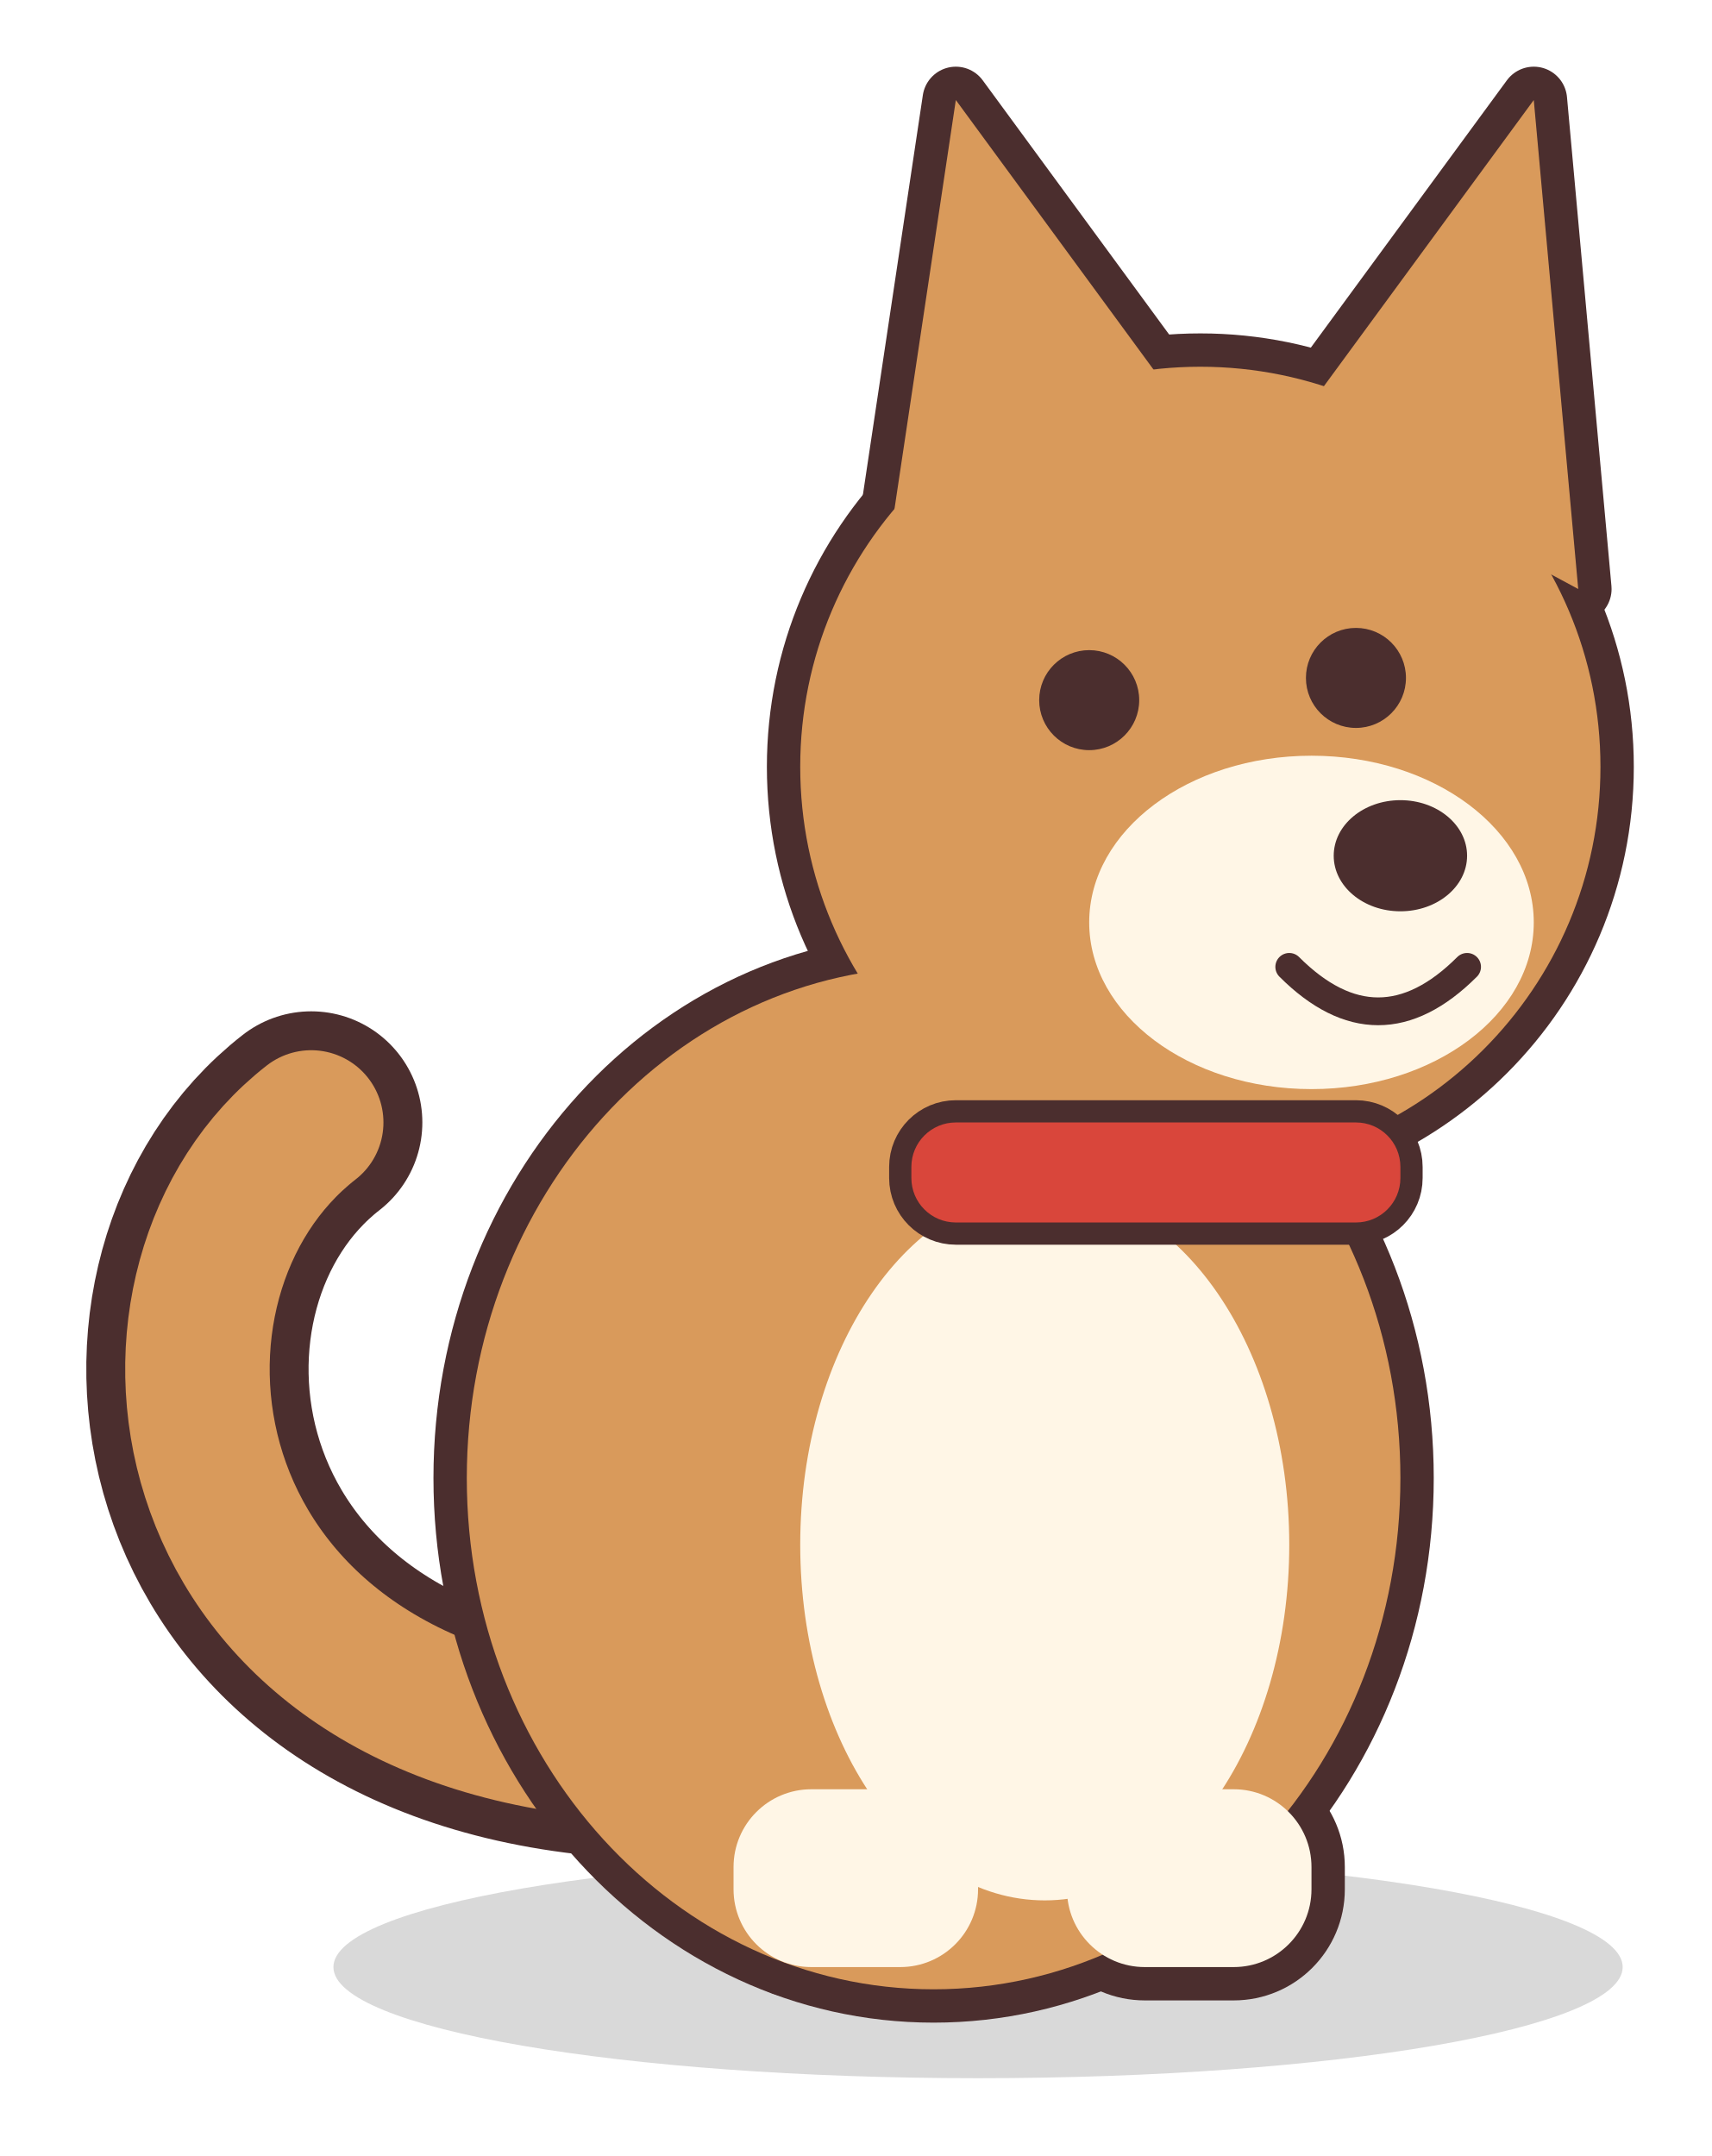
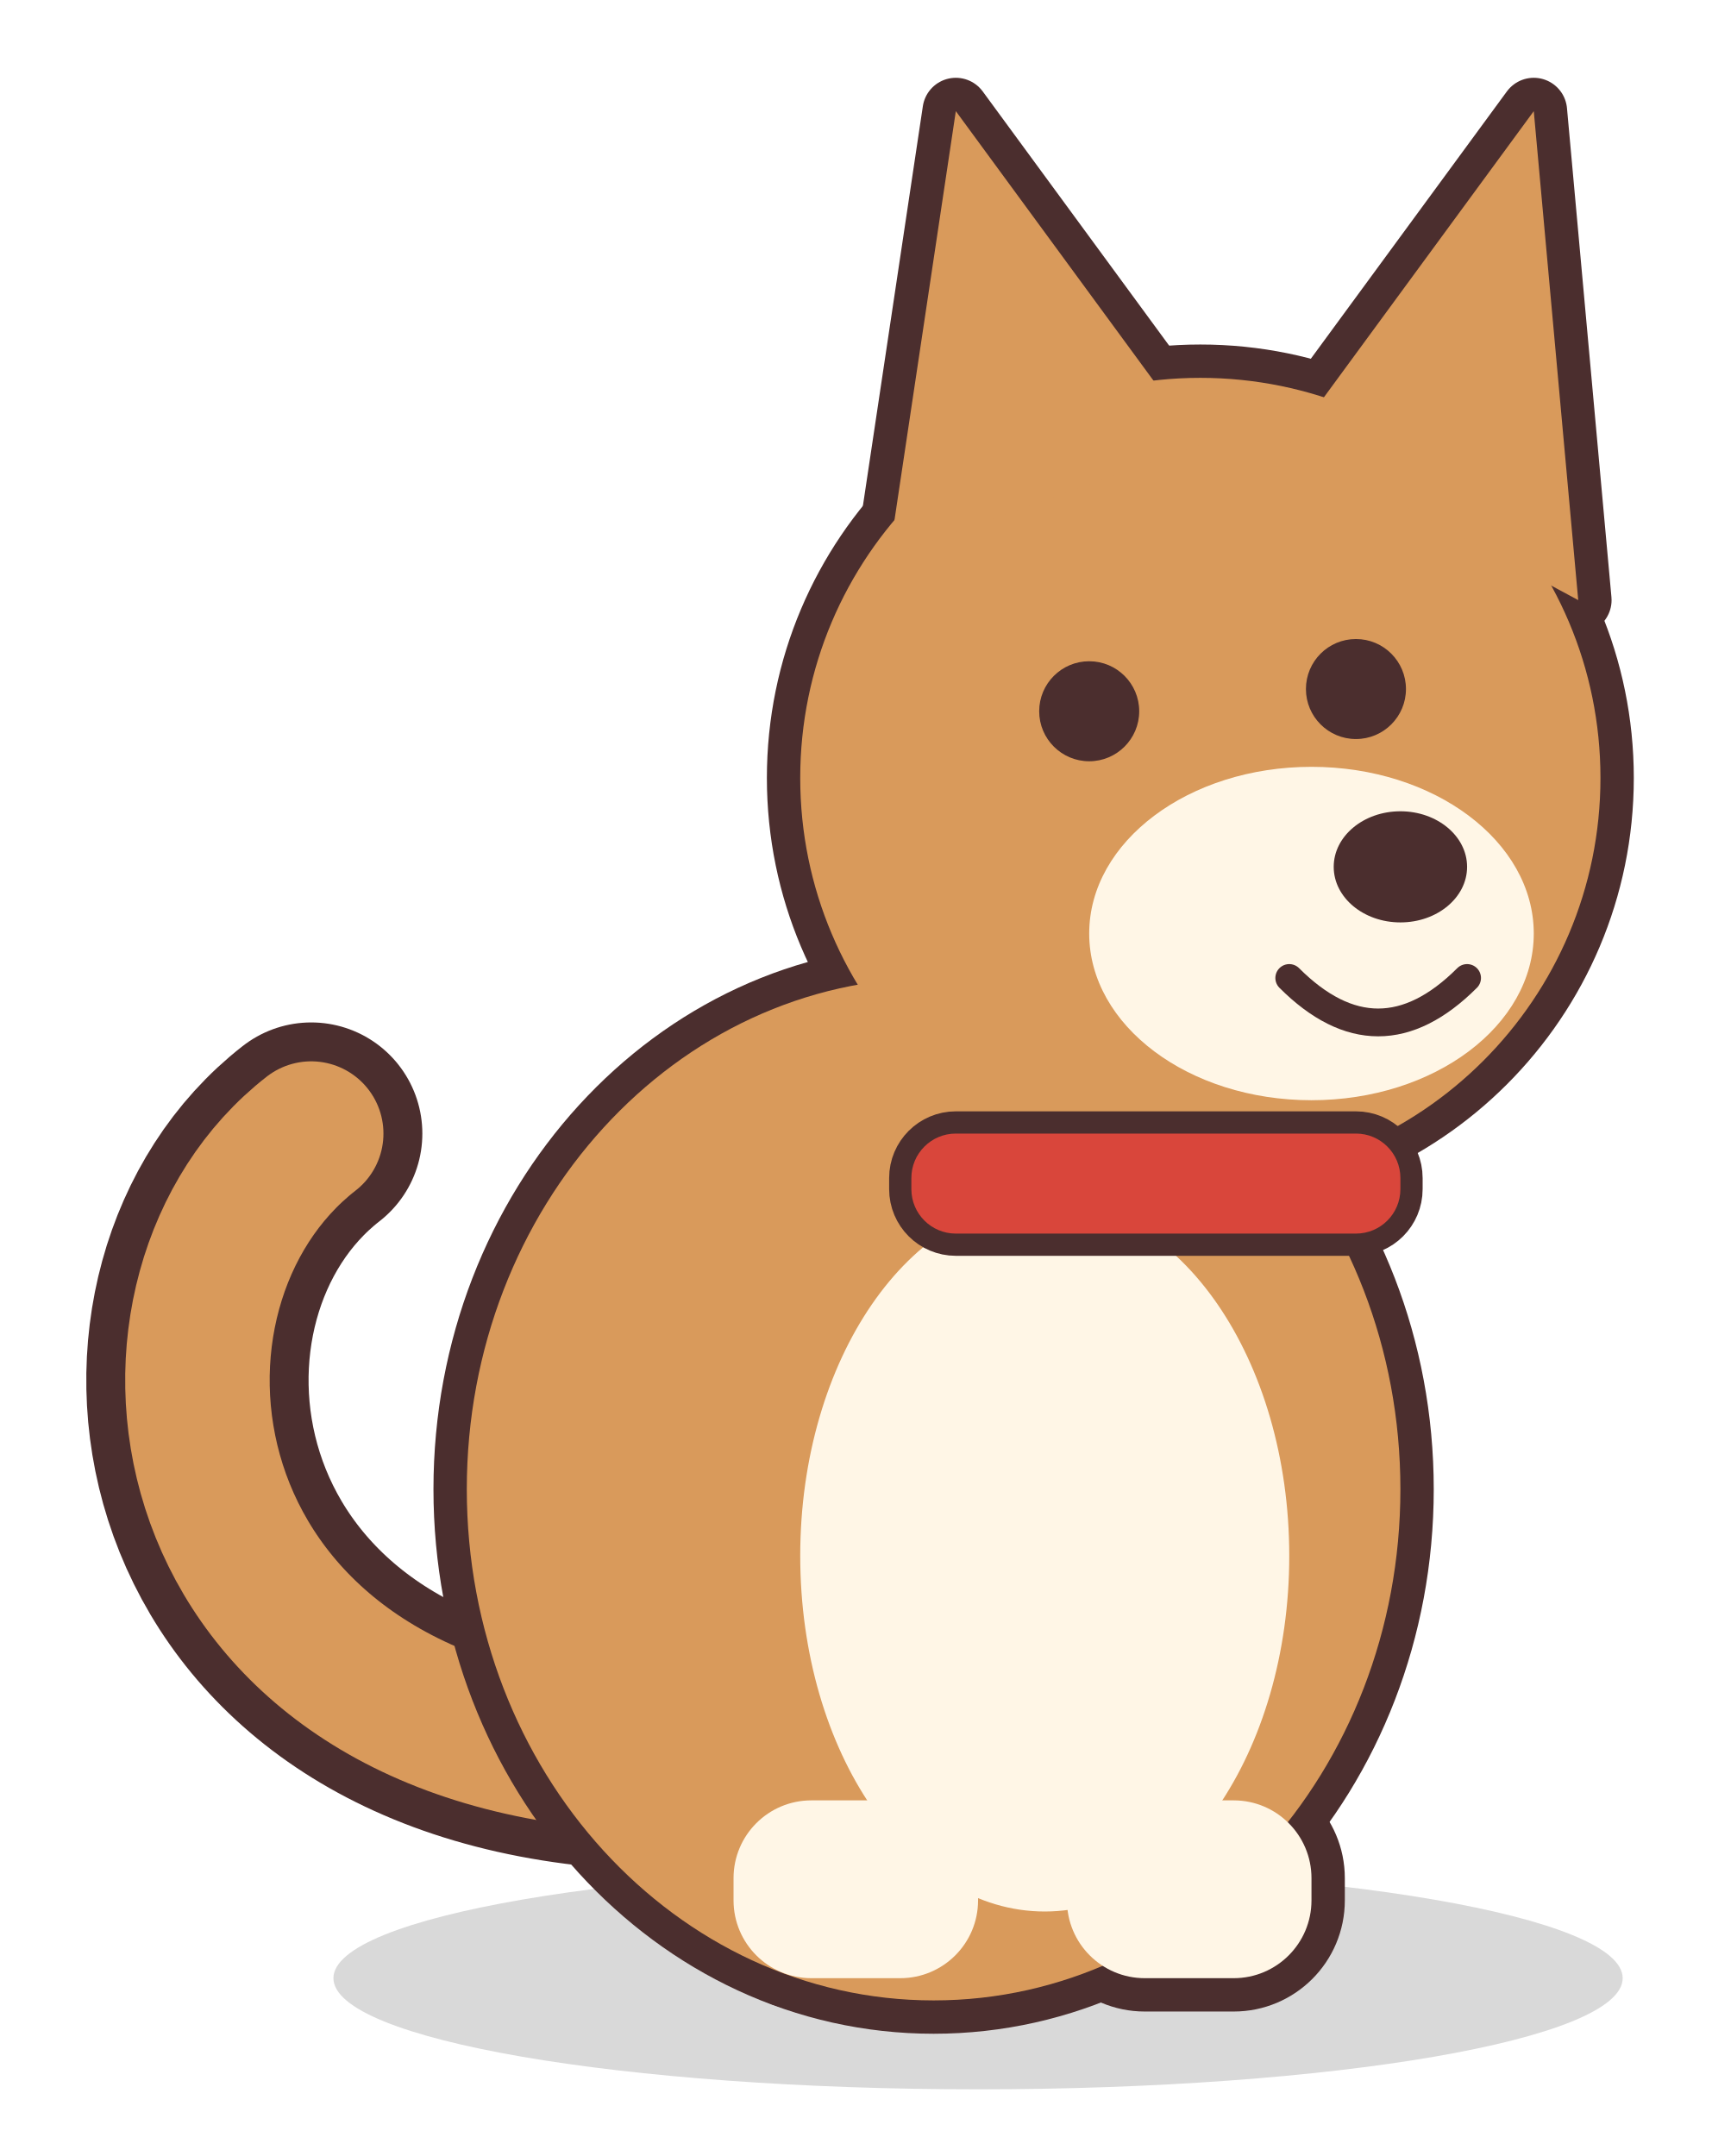
- <svg xmlns="http://www.w3.org/2000/svg" width="154" height="194" viewBox="1762 1568 154 194">
-   <ellipse cx="1850.0" cy="1745.0" rx="58.0" ry="10.0" fill="#000000" opacity="0.15" />
-   <path d="M1816,1725 C1776,1721 1772,1683 1790,1669" fill="none" stroke="#4B2E2E" stroke-width="20.0" stroke-linecap="round" stroke-linejoin="round" />
-   <path d="M1816,1725 C1776,1721 1772,1683 1790,1669" fill="none" stroke="#D99A5B" stroke-width="13.0" stroke-linecap="round" stroke-linejoin="round" />
+ <svg xmlns="http://www.w3.org/2000/svg" width="154" height="194" viewBox="1762 1534 154 194">
+   <ellipse cx="1850.0" cy="1712.0" rx="58.0" ry="10.0" fill="#000000" opacity="0.15" />
+   <path d="M1816,1692 C1776,1688 1772,1650 1790,1636" fill="none" stroke="#4B2E2E" stroke-width="20.0" stroke-linecap="round" stroke-linejoin="round" />
+   <path d="M1816,1692 C1776,1688 1772,1650 1790,1636" fill="none" stroke="#D99A5B" stroke-width="13.0" stroke-linecap="round" stroke-linejoin="round" />
  <g fill="#4B2E2E" stroke="#4B2E2E" stroke-width="6.0" stroke-linejoin="round" stroke-linecap="round">
-     <ellipse cx="1846.0" cy="1701.0" rx="42.0" ry="46.0" fill="#4B2E2E" />
-     <circle cx="1870.0" cy="1637.0" r="36.0" fill="#4B2E2E" />
-     <polygon points="1842.0,1617.0 1848.0,1577.0 1870.0,1607.0" fill="#4B2E2E" />
-     <polygon points="1878.0,1607.0 1900.0,1577.0 1904.0,1621.0" fill="#4B2E2E" />
-     <rect x="1828.0" y="1729.0" width="22.0" height="16.0" rx="7.0" fill="#4B2E2E" />
-     <rect x="1858.0" y="1729.0" width="22.0" height="16.0" rx="7.0" fill="#4B2E2E" />
+     <ellipse cx="1846.0" cy="1668.0" rx="42.0" ry="46.0" fill="#4B2E2E" />
+     <circle cx="1870.0" cy="1604.0" r="36.0" fill="#4B2E2E" />
+     <polygon points="1842.0,1584.0 1848.0,1544.0 1870.0,1574.0" fill="#4B2E2E" />
+     <polygon points="1878.0,1574.0 1900.0,1544.0 1904.0,1588.0" fill="#4B2E2E" />
+     <rect x="1828.0" y="1696.0" width="22.0" height="16.0" rx="7.0" fill="#4B2E2E" />
+     <rect x="1858.0" y="1696.0" width="22.0" height="16.0" rx="7.0" fill="#4B2E2E" />
  </g>
-   <ellipse cx="1846.0" cy="1701.0" rx="42.0" ry="46.0" fill="#D99A5B" />
-   <circle cx="1870.0" cy="1637.0" r="36.0" fill="#D99A5B" />
-   <polygon points="1842.0,1617.0 1848.0,1577.0 1870.0,1607.0" fill="#D99A5B" />
-   <polygon points="1878.0,1607.0 1900.0,1577.0 1904.0,1621.0" fill="#D99A5B" />
-   <rect x="1828.0" y="1729.0" width="22.0" height="16.0" rx="7.0" fill="#FFF6E6" />
-   <rect x="1858.0" y="1729.0" width="22.0" height="16.0" rx="7.0" fill="#FFF6E6" />
-   <ellipse cx="1856.0" cy="1707.0" rx="22.0" ry="32.0" fill="#FFF6E6" />
-   <ellipse cx="1880.0" cy="1651.0" rx="20.0" ry="15.0" fill="#FFF6E6" />
-   <ellipse cx="1888.0" cy="1645.0" rx="6.0" ry="5.0" fill="#4B2E2E" />
-   <circle cx="1860.0" cy="1631.0" r="4.5" fill="#4B2E2E" />
-   <circle cx="1884.0" cy="1629.0" r="4.5" fill="#4B2E2E" />
-   <path d="M1878,1655 Q1886,1663 1894,1655" fill="none" stroke="#4B2E2E" stroke-width="2.5" stroke-linecap="round" stroke-linejoin="round" />
+   <ellipse cx="1846.0" cy="1668.0" rx="42.0" ry="46.0" fill="#D99A5B" />
+   <circle cx="1870.0" cy="1604.0" r="36.0" fill="#D99A5B" />
+   <polygon points="1842.0,1584.0 1848.0,1544.0 1870.0,1574.0" fill="#D99A5B" />
+   <polygon points="1878.0,1574.0 1900.0,1544.0 1904.0,1588.0" fill="#D99A5B" />
+   <rect x="1828.0" y="1696.0" width="22.0" height="16.0" rx="7.0" fill="#FFF6E6" />
+   <rect x="1858.0" y="1696.0" width="22.0" height="16.0" rx="7.0" fill="#FFF6E6" />
+   <ellipse cx="1856.0" cy="1674.0" rx="22.0" ry="32.0" fill="#FFF6E6" />
+   <ellipse cx="1880.0" cy="1618.0" rx="20.0" ry="15.0" fill="#FFF6E6" />
+   <ellipse cx="1888.0" cy="1612.0" rx="6.0" ry="5.0" fill="#4B2E2E" />
+   <circle cx="1860.0" cy="1598.0" r="4.5" fill="#4B2E2E" />
+   <circle cx="1884.0" cy="1596.0" r="4.5" fill="#4B2E2E" />
+   <path d="M1878,1622 Q1886,1630 1894,1622" fill="none" stroke="#4B2E2E" stroke-width="2.5" stroke-linecap="round" stroke-linejoin="round" />
  <g fill="#4B2E2E" stroke="#4B2E2E" stroke-width="4.0" stroke-linejoin="round" stroke-linecap="round">
-     <rect x="1844.0" y="1669.0" width="44.0" height="9.0" rx="4.0" fill="#4B2E2E" />
+     <rect x="1844.0" y="1636.0" width="44.0" height="9.0" rx="4.0" fill="#4B2E2E" />
  </g>
-   <rect x="1844.0" y="1669.0" width="44.0" height="9.0" rx="4.0" fill="#D9463B" />
+   <rect x="1844.0" y="1636.0" width="44.0" height="9.0" rx="4.0" fill="#D9463B" />
</svg>
